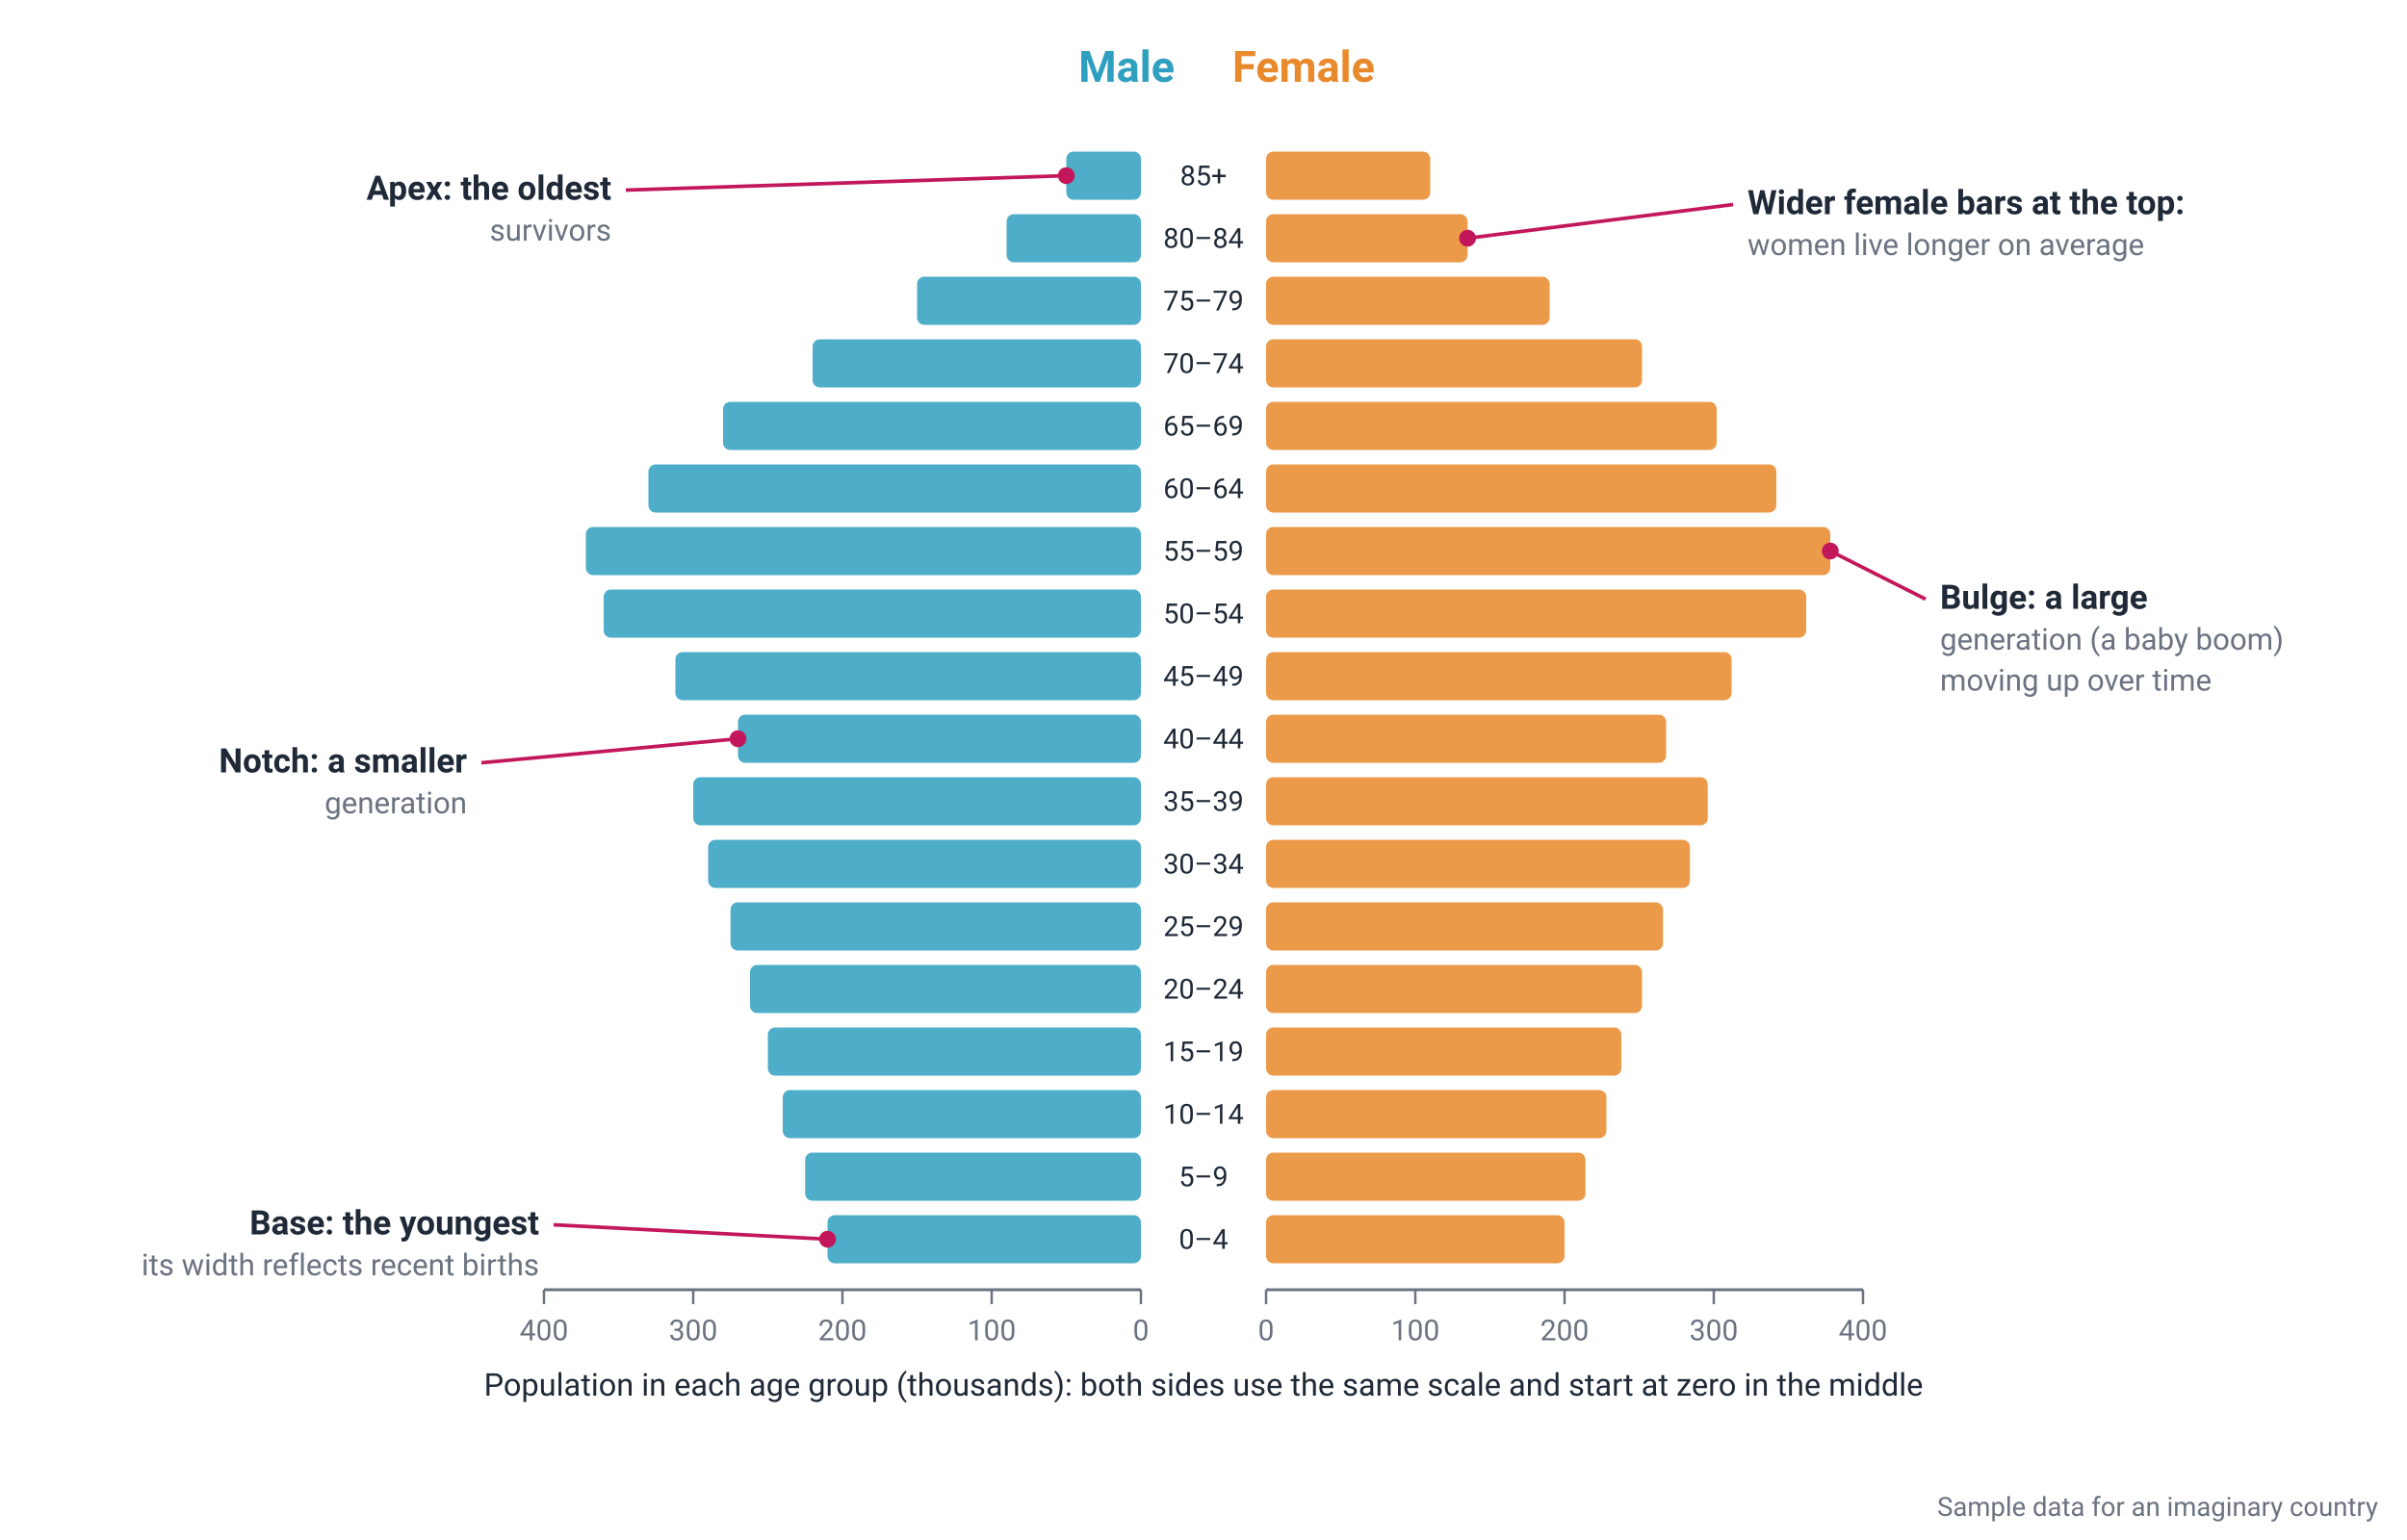
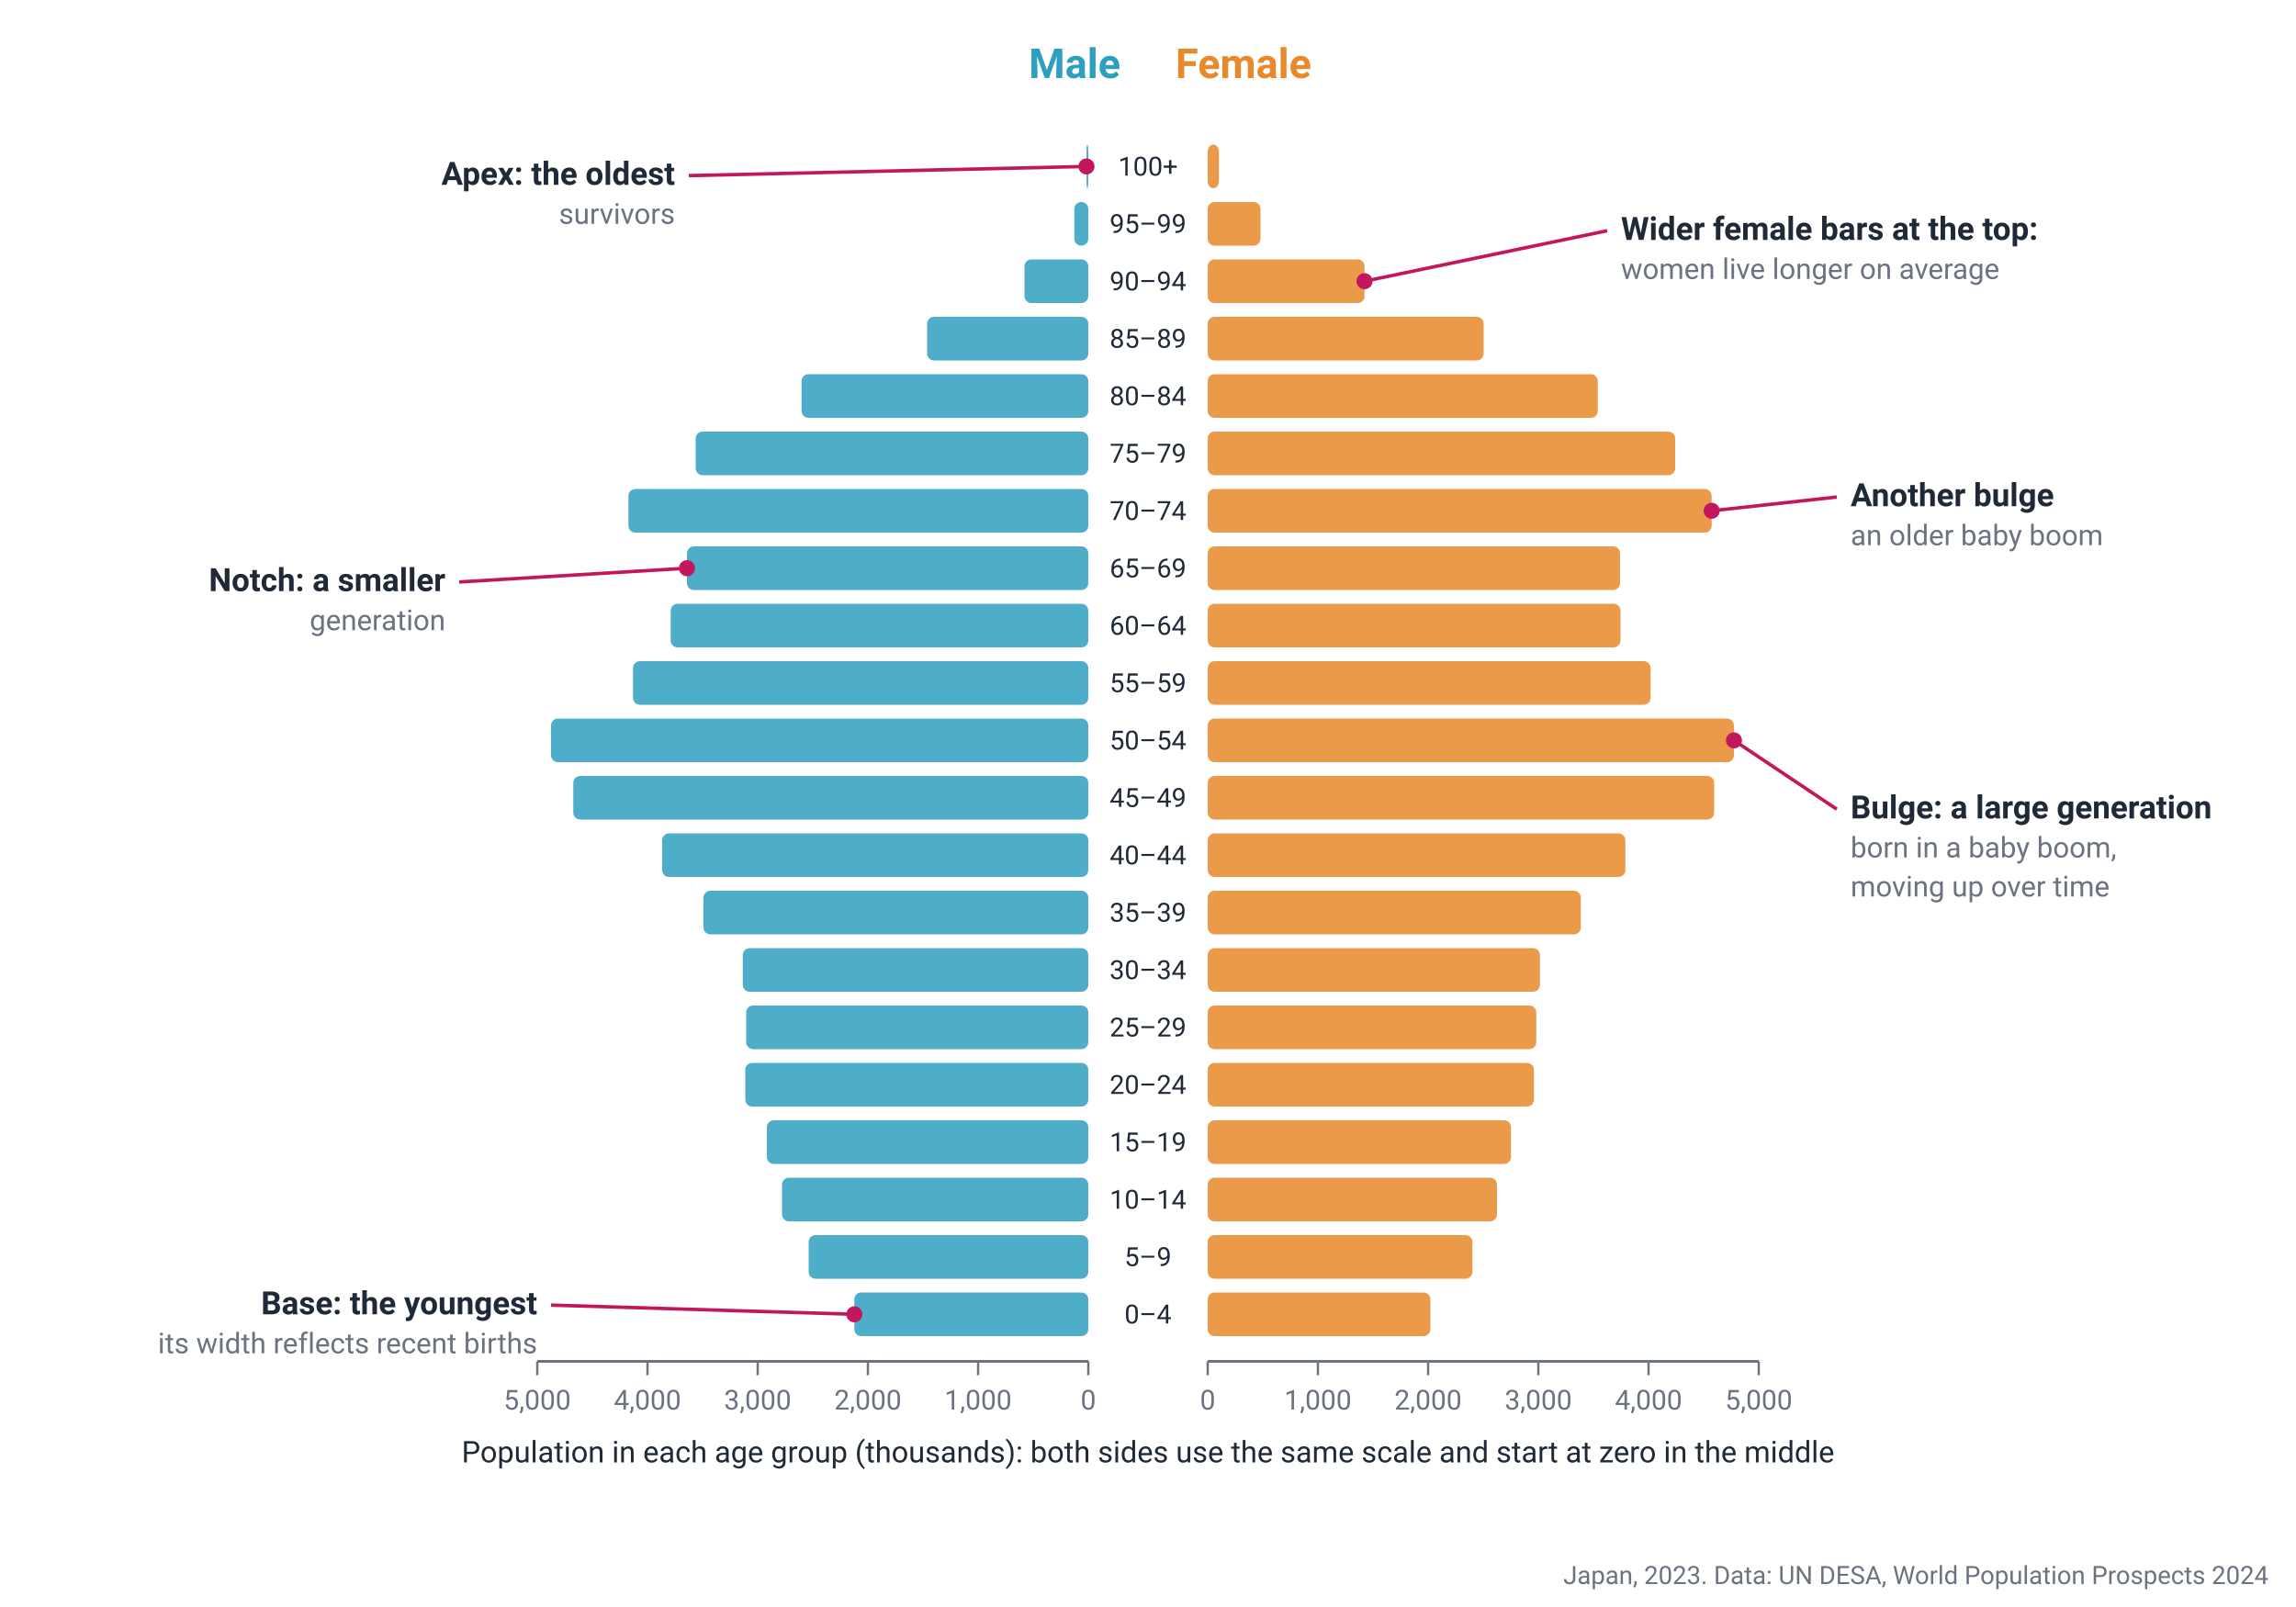
- <svg xmlns="http://www.w3.org/2000/svg" viewBox="0 0 1000 640" width="1000" height="640" font-family="system-ui,-apple-system,Segoe UI,Roboto,Helvetica,Arial,sans-serif" role="img" aria-labelledby="t d">
-   <rect width="1000" height="640" fill="#ffffff" />
+ <svg xmlns="http://www.w3.org/2000/svg" viewBox="0 0 1000 700" width="1000" height="700" font-family="system-ui,-apple-system,Segoe UI,Roboto,Helvetica,Arial,sans-serif" role="img" aria-labelledby="t d">
+   <rect width="1000" height="700" fill="#ffffff" />
  <text x="488" y="34" text-anchor="end" font-size="18" font-weight="700" fill="#2F9FBF">Male</text>
  <text x="512" y="34" font-size="18" font-weight="700" fill="#E8892B">Female</text>
-   <rect x="343.8" y="505" width="130.2" height="20" rx="3" fill="#2F9FBF" fill-opacity="0.85" />
-   <rect x="526.0" y="505" width="124.0" height="20" rx="3" fill="#E8892B" fill-opacity="0.85" />
-   <text x="500" y="519.0" text-anchor="middle" font-size="11.5" fill="#1F2937">0–4</text>
-   <rect x="334.5" y="479" width="139.5" height="20" rx="3" fill="#2F9FBF" fill-opacity="0.85" />
-   <rect x="526.0" y="479" width="132.7" height="20" rx="3" fill="#E8892B" fill-opacity="0.85" />
-   <text x="500" y="493.0" text-anchor="middle" font-size="11.5" fill="#1F2937">5–9</text>
-   <rect x="325.2" y="453" width="148.8" height="20" rx="3" fill="#2F9FBF" fill-opacity="0.85" />
-   <rect x="526.0" y="453" width="141.4" height="20" rx="3" fill="#E8892B" fill-opacity="0.85" />
-   <text x="500" y="467.0" text-anchor="middle" font-size="11.5" fill="#1F2937">10–14</text>
-   <rect x="319.0" y="427" width="155.0" height="20" rx="3" fill="#2F9FBF" fill-opacity="0.85" />
-   <rect x="526.0" y="427" width="147.6" height="20" rx="3" fill="#E8892B" fill-opacity="0.85" />
-   <text x="500" y="441.0" text-anchor="middle" font-size="11.5" fill="#1F2937">15–19</text>
-   <rect x="311.6" y="401" width="162.4" height="20" rx="3" fill="#2F9FBF" fill-opacity="0.85" />
-   <rect x="526.0" y="401" width="156.2" height="20" rx="3" fill="#E8892B" fill-opacity="0.85" />
-   <text x="500" y="415.0" text-anchor="middle" font-size="11.5" fill="#1F2937">20–24</text>
-   <rect x="303.5" y="375" width="170.5" height="20" rx="3" fill="#2F9FBF" fill-opacity="0.85" />
-   <rect x="526.0" y="375" width="164.9" height="20" rx="3" fill="#E8892B" fill-opacity="0.85" />
-   <text x="500" y="389.0" text-anchor="middle" font-size="11.5" fill="#1F2937">25–29</text>
-   <rect x="294.2" y="349" width="179.8" height="20" rx="3" fill="#2F9FBF" fill-opacity="0.85" />
-   <rect x="526.0" y="349" width="176.1" height="20" rx="3" fill="#E8892B" fill-opacity="0.85" />
-   <text x="500" y="363.0" text-anchor="middle" font-size="11.5" fill="#1F2937">30–34</text>
-   <rect x="288.0" y="323" width="186.0" height="20" rx="3" fill="#2F9FBF" fill-opacity="0.85" />
-   <rect x="526.0" y="323" width="183.5" height="20" rx="3" fill="#E8892B" fill-opacity="0.85" />
-   <text x="500" y="337.0" text-anchor="middle" font-size="11.5" fill="#1F2937">35–39</text>
-   <rect x="306.6" y="297" width="167.4" height="20" rx="3" fill="#2F9FBF" fill-opacity="0.85" />
-   <rect x="526.0" y="297" width="166.2" height="20" rx="3" fill="#E8892B" fill-opacity="0.85" />
-   <text x="500" y="311.0" text-anchor="middle" font-size="11.5" fill="#1F2937">40–44</text>
-   <rect x="280.6" y="271" width="193.4" height="20" rx="3" fill="#2F9FBF" fill-opacity="0.85" />
-   <rect x="526.0" y="271" width="193.4" height="20" rx="3" fill="#E8892B" fill-opacity="0.85" />
-   <text x="500" y="285.0" text-anchor="middle" font-size="11.5" fill="#1F2937">45–49</text>
-   <rect x="250.8" y="245" width="223.2" height="20" rx="3" fill="#2F9FBF" fill-opacity="0.85" />
-   <rect x="526.0" y="245" width="224.4" height="20" rx="3" fill="#E8892B" fill-opacity="0.85" />
-   <text x="500" y="259.0" text-anchor="middle" font-size="11.5" fill="#1F2937">50–54</text>
-   <rect x="243.4" y="219" width="230.6" height="20" rx="3" fill="#2F9FBF" fill-opacity="0.85" />
-   <rect x="526.0" y="219" width="234.4" height="20" rx="3" fill="#E8892B" fill-opacity="0.85" />
-   <text x="500" y="233.0" text-anchor="middle" font-size="11.5" fill="#1F2937">55–59</text>
-   <rect x="269.4" y="193" width="204.6" height="20" rx="3" fill="#2F9FBF" fill-opacity="0.85" />
-   <rect x="526.0" y="193" width="212.0" height="20" rx="3" fill="#E8892B" fill-opacity="0.85" />
-   <text x="500" y="207.0" text-anchor="middle" font-size="11.5" fill="#1F2937">60–64</text>
-   <rect x="300.4" y="167" width="173.6" height="20" rx="3" fill="#2F9FBF" fill-opacity="0.85" />
-   <rect x="526.0" y="167" width="187.2" height="20" rx="3" fill="#E8892B" fill-opacity="0.85" />
-   <text x="500" y="181.0" text-anchor="middle" font-size="11.5" fill="#1F2937">65–69</text>
-   <rect x="337.6" y="141" width="136.4" height="20" rx="3" fill="#2F9FBF" fill-opacity="0.85" />
-   <rect x="526.0" y="141" width="156.2" height="20" rx="3" fill="#E8892B" fill-opacity="0.85" />
-   <text x="500" y="155.0" text-anchor="middle" font-size="11.5" fill="#1F2937">70–74</text>
-   <rect x="381.0" y="115" width="93.0" height="20" rx="3" fill="#2F9FBF" fill-opacity="0.85" />
-   <rect x="526.0" y="115" width="117.8" height="20" rx="3" fill="#E8892B" fill-opacity="0.85" />
-   <text x="500" y="129.0" text-anchor="middle" font-size="11.5" fill="#1F2937">75–79</text>
-   <rect x="418.2" y="89" width="55.8" height="20" rx="3" fill="#2F9FBF" fill-opacity="0.85" />
-   <rect x="526.0" y="89" width="83.7" height="20" rx="3" fill="#E8892B" fill-opacity="0.85" />
-   <text x="500" y="103.0" text-anchor="middle" font-size="11.5" fill="#1F2937">80–84</text>
-   <rect x="443.0" y="63" width="31.0" height="20" rx="3" fill="#2F9FBF" fill-opacity="0.85" />
-   <rect x="526.0" y="63" width="68.2" height="20" rx="3" fill="#E8892B" fill-opacity="0.85" />
-   <text x="500" y="77.0" text-anchor="middle" font-size="11.5" fill="#1F2937">85+</text>
-   <line x1="474" y1="536" x2="226.0" y2="536" stroke="#6B7280" stroke-width="1.2" />
-   <line x1="474.0" y1="536" x2="474.0" y2="542" stroke="#6B7280" />
-   <text x="474.0" y="557" text-anchor="middle" font-size="12" fill="#6B7280">0</text>
-   <line x1="412.0" y1="536" x2="412.0" y2="542" stroke="#6B7280" />
-   <text x="412.0" y="557" text-anchor="middle" font-size="12" fill="#6B7280">100</text>
-   <line x1="350.0" y1="536" x2="350.0" y2="542" stroke="#6B7280" />
-   <text x="350.0" y="557" text-anchor="middle" font-size="12" fill="#6B7280">200</text>
-   <line x1="288.0" y1="536" x2="288.0" y2="542" stroke="#6B7280" />
-   <text x="288.0" y="557" text-anchor="middle" font-size="12" fill="#6B7280">300</text>
-   <line x1="226.0" y1="536" x2="226.0" y2="542" stroke="#6B7280" />
-   <text x="226.0" y="557" text-anchor="middle" font-size="12" fill="#6B7280">400</text>
-   <line x1="526" y1="536" x2="774.0" y2="536" stroke="#6B7280" stroke-width="1.2" />
-   <line x1="526.0" y1="536" x2="526.0" y2="542" stroke="#6B7280" />
-   <text x="526.0" y="557" text-anchor="middle" font-size="12" fill="#6B7280">0</text>
-   <line x1="588.0" y1="536" x2="588.0" y2="542" stroke="#6B7280" />
-   <text x="588.0" y="557" text-anchor="middle" font-size="12" fill="#6B7280">100</text>
-   <line x1="650.0" y1="536" x2="650.0" y2="542" stroke="#6B7280" />
-   <text x="650.0" y="557" text-anchor="middle" font-size="12" fill="#6B7280">200</text>
-   <line x1="712.0" y1="536" x2="712.0" y2="542" stroke="#6B7280" />
-   <text x="712.0" y="557" text-anchor="middle" font-size="12" fill="#6B7280">300</text>
-   <line x1="774.0" y1="536" x2="774.0" y2="542" stroke="#6B7280" />
-   <text x="774.0" y="557" text-anchor="middle" font-size="12" fill="#6B7280">400</text>
-   <text x="500" y="580" text-anchor="middle" font-size="13" fill="#1F2937">Population in each age group (thousands): both sides use the same scale and start at zero in the middle</text>
-   <line x1="343.8" y1="515.0" x2="230.0" y2="509.0" stroke="#C2185B" stroke-width="1.5" />
-   <circle cx="343.8" cy="515.0" r="3.5" fill="#C2185B" />
-   <text x="224.0" y="513.0" text-anchor="end" font-size="14" font-weight="700" fill="#1F2937">Base: the youngest</text>
-   <text x="224.0" y="530.0" text-anchor="end" font-size="12.5" fill="#6B7280">its width reflects recent births</text>
-   <line x1="760.4" y1="229.0" x2="800.0" y2="249.0" stroke="#C2185B" stroke-width="1.5" />
-   <circle cx="760.4" cy="229.0" r="3.5" fill="#C2185B" />
-   <text x="806.0" y="253.0" text-anchor="start" font-size="14" font-weight="700" fill="#1F2937">Bulge: a large</text>
-   <text x="806.0" y="270.0" text-anchor="start" font-size="12.5" fill="#6B7280">generation (a baby boom)</text>
-   <text x="806.0" y="287.0" text-anchor="start" font-size="12.5" fill="#6B7280">moving up over time</text>
-   <line x1="306.6" y1="307.0" x2="200.0" y2="317.0" stroke="#C2185B" stroke-width="1.5" />
-   <circle cx="306.6" cy="307.0" r="3.5" fill="#C2185B" />
-   <text x="194.0" y="321.0" text-anchor="end" font-size="14" font-weight="700" fill="#1F2937">Notch: a smaller</text>
-   <text x="194.0" y="338.0" text-anchor="end" font-size="12.5" fill="#6B7280">generation</text>
-   <line x1="443.0" y1="73.0" x2="260.0" y2="79.0" stroke="#C2185B" stroke-width="1.5" />
-   <circle cx="443.0" cy="73.0" r="3.5" fill="#C2185B" />
-   <text x="254.0" y="83.0" text-anchor="end" font-size="14" font-weight="700" fill="#1F2937">Apex: the oldest</text>
-   <text x="254.0" y="100.0" text-anchor="end" font-size="12.5" fill="#6B7280">survivors</text>
-   <line x1="609.7" y1="99.0" x2="720.0" y2="85.0" stroke="#C2185B" stroke-width="1.5" />
-   <circle cx="609.7" cy="99.0" r="3.5" fill="#C2185B" />
-   <text x="726.0" y="89.0" text-anchor="start" font-size="14" font-weight="700" fill="#1F2937">Wider female bars at the top:</text>
-   <text x="726.0" y="106.0" text-anchor="start" font-size="12.5" fill="#6B7280">women live longer on average</text>
-   <text x="988" y="630" text-anchor="end" font-size="11" fill="#6B7280">Sample data for an imaginary country</text>
+   <rect x="372.1" y="563" width="101.9" height="19" rx="3" fill="#2F9FBF" fill-opacity="0.85" />
+   <rect x="526.0" y="563" width="97.0" height="19" rx="3" fill="#E8892B" fill-opacity="0.85" />
+   <text x="500" y="576.5" text-anchor="middle" font-size="11.5" fill="#1F2937">0–4</text>
+   <rect x="352.2" y="538" width="121.8" height="19" rx="3" fill="#2F9FBF" fill-opacity="0.85" />
+   <rect x="526.0" y="538" width="115.3" height="19" rx="3" fill="#E8892B" fill-opacity="0.85" />
+   <text x="500" y="551.5" text-anchor="middle" font-size="11.5" fill="#1F2937">5–9</text>
+   <rect x="340.6" y="513" width="133.4" height="19" rx="3" fill="#2F9FBF" fill-opacity="0.85" />
+   <rect x="526.0" y="513" width="126.0" height="19" rx="3" fill="#E8892B" fill-opacity="0.85" />
+   <text x="500" y="526.5" text-anchor="middle" font-size="11.5" fill="#1F2937">10–14</text>
+   <rect x="334.0" y="488" width="140.0" height="19" rx="3" fill="#2F9FBF" fill-opacity="0.85" />
+   <rect x="526.0" y="488" width="132.1" height="19" rx="3" fill="#E8892B" fill-opacity="0.85" />
+   <text x="500" y="501.5" text-anchor="middle" font-size="11.5" fill="#1F2937">15–19</text>
+   <rect x="324.6" y="463" width="149.4" height="19" rx="3" fill="#2F9FBF" fill-opacity="0.85" />
+   <rect x="526.0" y="463" width="142.1" height="19" rx="3" fill="#E8892B" fill-opacity="0.85" />
+   <text x="500" y="476.5" text-anchor="middle" font-size="11.5" fill="#1F2937">20–24</text>
+   <rect x="325.0" y="438" width="149.0" height="19" rx="3" fill="#2F9FBF" fill-opacity="0.85" />
+   <rect x="526.0" y="438" width="143.1" height="19" rx="3" fill="#E8892B" fill-opacity="0.85" />
+   <text x="500" y="451.5" text-anchor="middle" font-size="11.5" fill="#1F2937">25–29</text>
+   <rect x="323.5" y="413" width="150.5" height="19" rx="3" fill="#2F9FBF" fill-opacity="0.85" />
+   <rect x="526.0" y="413" width="144.7" height="19" rx="3" fill="#E8892B" fill-opacity="0.85" />
+   <text x="500" y="426.5" text-anchor="middle" font-size="11.5" fill="#1F2937">30–34</text>
+   <rect x="306.4" y="388" width="167.6" height="19" rx="3" fill="#2F9FBF" fill-opacity="0.85" />
+   <rect x="526.0" y="388" width="162.5" height="19" rx="3" fill="#E8892B" fill-opacity="0.85" />
+   <text x="500" y="401.5" text-anchor="middle" font-size="11.5" fill="#1F2937">35–39</text>
+   <rect x="288.4" y="363" width="185.6" height="19" rx="3" fill="#2F9FBF" fill-opacity="0.85" />
+   <rect x="526.0" y="363" width="181.9" height="19" rx="3" fill="#E8892B" fill-opacity="0.85" />
+   <text x="500" y="376.5" text-anchor="middle" font-size="11.5" fill="#1F2937">40–44</text>
+   <rect x="249.7" y="338" width="224.3" height="19" rx="3" fill="#2F9FBF" fill-opacity="0.85" />
+   <rect x="526.0" y="338" width="220.6" height="19" rx="3" fill="#E8892B" fill-opacity="0.85" />
+   <text x="500" y="351.5" text-anchor="middle" font-size="11.5" fill="#1F2937">45–49</text>
+   <rect x="240.0" y="313" width="234.0" height="19" rx="3" fill="#2F9FBF" fill-opacity="0.85" />
+   <rect x="526.0" y="313" width="229.2" height="19" rx="3" fill="#E8892B" fill-opacity="0.85" />
+   <text x="500" y="326.5" text-anchor="middle" font-size="11.5" fill="#1F2937">50–54</text>
+   <rect x="275.7" y="288" width="198.3" height="19" rx="3" fill="#2F9FBF" fill-opacity="0.85" />
+   <rect x="526.0" y="288" width="192.9" height="19" rx="3" fill="#E8892B" fill-opacity="0.85" />
+   <text x="500" y="301.5" text-anchor="middle" font-size="11.5" fill="#1F2937">55–59</text>
+   <rect x="292.1" y="263" width="181.9" height="19" rx="3" fill="#2F9FBF" fill-opacity="0.85" />
+   <rect x="526.0" y="263" width="179.8" height="19" rx="3" fill="#E8892B" fill-opacity="0.85" />
+   <text x="500" y="276.5" text-anchor="middle" font-size="11.5" fill="#1F2937">60–64</text>
+   <rect x="299.2" y="238" width="174.8" height="19" rx="3" fill="#2F9FBF" fill-opacity="0.85" />
+   <rect x="526.0" y="238" width="179.6" height="19" rx="3" fill="#E8892B" fill-opacity="0.85" />
+   <text x="500" y="251.5" text-anchor="middle" font-size="11.5" fill="#1F2937">65–69</text>
+   <rect x="273.7" y="213" width="200.3" height="19" rx="3" fill="#2F9FBF" fill-opacity="0.85" />
+   <rect x="526.0" y="213" width="219.5" height="19" rx="3" fill="#E8892B" fill-opacity="0.85" />
+   <text x="500" y="226.5" text-anchor="middle" font-size="11.5" fill="#1F2937">70–74</text>
+   <rect x="303.0" y="188" width="171.0" height="19" rx="3" fill="#2F9FBF" fill-opacity="0.85" />
+   <rect x="526.0" y="188" width="203.6" height="19" rx="3" fill="#E8892B" fill-opacity="0.85" />
+   <text x="500" y="201.5" text-anchor="middle" font-size="11.5" fill="#1F2937">75–79</text>
+   <rect x="349.1" y="163" width="124.9" height="19" rx="3" fill="#2F9FBF" fill-opacity="0.85" />
+   <rect x="526.0" y="163" width="169.9" height="19" rx="3" fill="#E8892B" fill-opacity="0.85" />
+   <text x="500" y="176.5" text-anchor="middle" font-size="11.5" fill="#1F2937">80–84</text>
+   <rect x="403.8" y="138" width="70.2" height="19" rx="3" fill="#2F9FBF" fill-opacity="0.85" />
+   <rect x="526.0" y="138" width="120.2" height="19" rx="3" fill="#E8892B" fill-opacity="0.85" />
+   <text x="500" y="151.5" text-anchor="middle" font-size="11.5" fill="#1F2937">85–89</text>
+   <rect x="446.2" y="113" width="27.8" height="19" rx="3" fill="#2F9FBF" fill-opacity="0.85" />
+   <rect x="526.0" y="113" width="68.3" height="19" rx="3" fill="#E8892B" fill-opacity="0.85" />
+   <text x="500" y="126.5" text-anchor="middle" font-size="11.5" fill="#1F2937">90–94</text>
+   <rect x="467.9" y="88" width="6.1" height="19" rx="3" fill="#2F9FBF" fill-opacity="0.85" />
+   <rect x="526.0" y="88" width="23.0" height="19" rx="3" fill="#E8892B" fill-opacity="0.85" />
+   <text x="500" y="101.5" text-anchor="middle" font-size="11.5" fill="#1F2937">95–99</text>
+   <rect x="473.2" y="63" width="0.8" height="19" rx="3" fill="#2F9FBF" fill-opacity="0.85" />
+   <rect x="526.0" y="63" width="4.9" height="19" rx="3" fill="#E8892B" fill-opacity="0.85" />
+   <text x="500" y="76.5" text-anchor="middle" font-size="11.5" fill="#1F2937">100+</text>
+   <line x1="474" y1="593" x2="234.0" y2="593" stroke="#6B7280" stroke-width="1.2" />
+   <line x1="474.0" y1="593" x2="474.0" y2="599" stroke="#6B7280" />
+   <text x="474.0" y="614" text-anchor="middle" font-size="12" fill="#6B7280">0</text>
+   <line x1="426.0" y1="593" x2="426.0" y2="599" stroke="#6B7280" />
+   <text x="426.0" y="614" text-anchor="middle" font-size="12" fill="#6B7280">1,000</text>
+   <line x1="378.0" y1="593" x2="378.0" y2="599" stroke="#6B7280" />
+   <text x="378.0" y="614" text-anchor="middle" font-size="12" fill="#6B7280">2,000</text>
+   <line x1="330.0" y1="593" x2="330.0" y2="599" stroke="#6B7280" />
+   <text x="330.0" y="614" text-anchor="middle" font-size="12" fill="#6B7280">3,000</text>
+   <line x1="282.0" y1="593" x2="282.0" y2="599" stroke="#6B7280" />
+   <text x="282.0" y="614" text-anchor="middle" font-size="12" fill="#6B7280">4,000</text>
+   <line x1="234.0" y1="593" x2="234.0" y2="599" stroke="#6B7280" />
+   <text x="234.0" y="614" text-anchor="middle" font-size="12" fill="#6B7280">5,000</text>
+   <line x1="526" y1="593" x2="766.0" y2="593" stroke="#6B7280" stroke-width="1.2" />
+   <line x1="526.0" y1="593" x2="526.0" y2="599" stroke="#6B7280" />
+   <text x="526.0" y="614" text-anchor="middle" font-size="12" fill="#6B7280">0</text>
+   <line x1="574.0" y1="593" x2="574.0" y2="599" stroke="#6B7280" />
+   <text x="574.0" y="614" text-anchor="middle" font-size="12" fill="#6B7280">1,000</text>
+   <line x1="622.0" y1="593" x2="622.0" y2="599" stroke="#6B7280" />
+   <text x="622.0" y="614" text-anchor="middle" font-size="12" fill="#6B7280">2,000</text>
+   <line x1="670.0" y1="593" x2="670.0" y2="599" stroke="#6B7280" />
+   <text x="670.0" y="614" text-anchor="middle" font-size="12" fill="#6B7280">3,000</text>
+   <line x1="718.0" y1="593" x2="718.0" y2="599" stroke="#6B7280" />
+   <text x="718.0" y="614" text-anchor="middle" font-size="12" fill="#6B7280">4,000</text>
+   <line x1="766.0" y1="593" x2="766.0" y2="599" stroke="#6B7280" />
+   <text x="766.0" y="614" text-anchor="middle" font-size="12" fill="#6B7280">5,000</text>
+   <text x="500" y="637" text-anchor="middle" font-size="13" fill="#1F2937">Population in each age group (thousands): both sides use the same scale and start at zero in the middle</text>
+   <line x1="372.1" y1="572.5" x2="240.0" y2="568.5" stroke="#C2185B" stroke-width="1.5" />
+   <circle cx="372.1" cy="572.5" r="3.5" fill="#C2185B" />
+   <text x="234.0" y="572.5" text-anchor="end" font-size="14" font-weight="700" fill="#1F2937">Base: the youngest</text>
+   <text x="234.0" y="589.5" text-anchor="end" font-size="12.5" fill="#6B7280">its width reflects recent births</text>
+   <line x1="755.2" y1="322.5" x2="800.0" y2="352.5" stroke="#C2185B" stroke-width="1.5" />
+   <circle cx="755.2" cy="322.5" r="3.5" fill="#C2185B" />
+   <text x="806.0" y="356.5" text-anchor="start" font-size="14" font-weight="700" fill="#1F2937">Bulge: a large generation</text>
+   <text x="806.0" y="373.5" text-anchor="start" font-size="12.5" fill="#6B7280">born in a baby boom,</text>
+   <text x="806.0" y="390.5" text-anchor="start" font-size="12.5" fill="#6B7280">moving up over time</text>
+   <line x1="745.5" y1="222.5" x2="800.0" y2="216.5" stroke="#C2185B" stroke-width="1.5" />
+   <circle cx="745.5" cy="222.5" r="3.5" fill="#C2185B" />
+   <text x="806.0" y="220.5" text-anchor="start" font-size="14" font-weight="700" fill="#1F2937">Another bulge</text>
+   <text x="806.0" y="237.5" text-anchor="start" font-size="12.5" fill="#6B7280">an older baby boom</text>
+   <line x1="299.2" y1="247.5" x2="200.0" y2="253.5" stroke="#C2185B" stroke-width="1.5" />
+   <circle cx="299.2" cy="247.5" r="3.5" fill="#C2185B" />
+   <text x="194.0" y="257.5" text-anchor="end" font-size="14" font-weight="700" fill="#1F2937">Notch: a smaller</text>
+   <text x="194.0" y="274.5" text-anchor="end" font-size="12.5" fill="#6B7280">generation</text>
+   <line x1="473.2" y1="72.5" x2="300.0" y2="76.5" stroke="#C2185B" stroke-width="1.5" />
+   <circle cx="473.2" cy="72.5" r="3.5" fill="#C2185B" />
+   <text x="294.0" y="80.5" text-anchor="end" font-size="14" font-weight="700" fill="#1F2937">Apex: the oldest</text>
+   <text x="294.0" y="97.5" text-anchor="end" font-size="12.5" fill="#6B7280">survivors</text>
+   <line x1="594.3" y1="122.5" x2="700.0" y2="100.5" stroke="#C2185B" stroke-width="1.5" />
+   <circle cx="594.3" cy="122.5" r="3.5" fill="#C2185B" />
+   <text x="706.0" y="104.5" text-anchor="start" font-size="14" font-weight="700" fill="#1F2937">Wider female bars at the top:</text>
+   <text x="706.0" y="121.5" text-anchor="start" font-size="12.5" fill="#6B7280">women live longer on average</text>
+   <text x="988" y="690" text-anchor="end" font-size="11" fill="#6B7280">Japan, 2023. Data: UN DESA, World Population Prospects 2024</text>
</svg>
